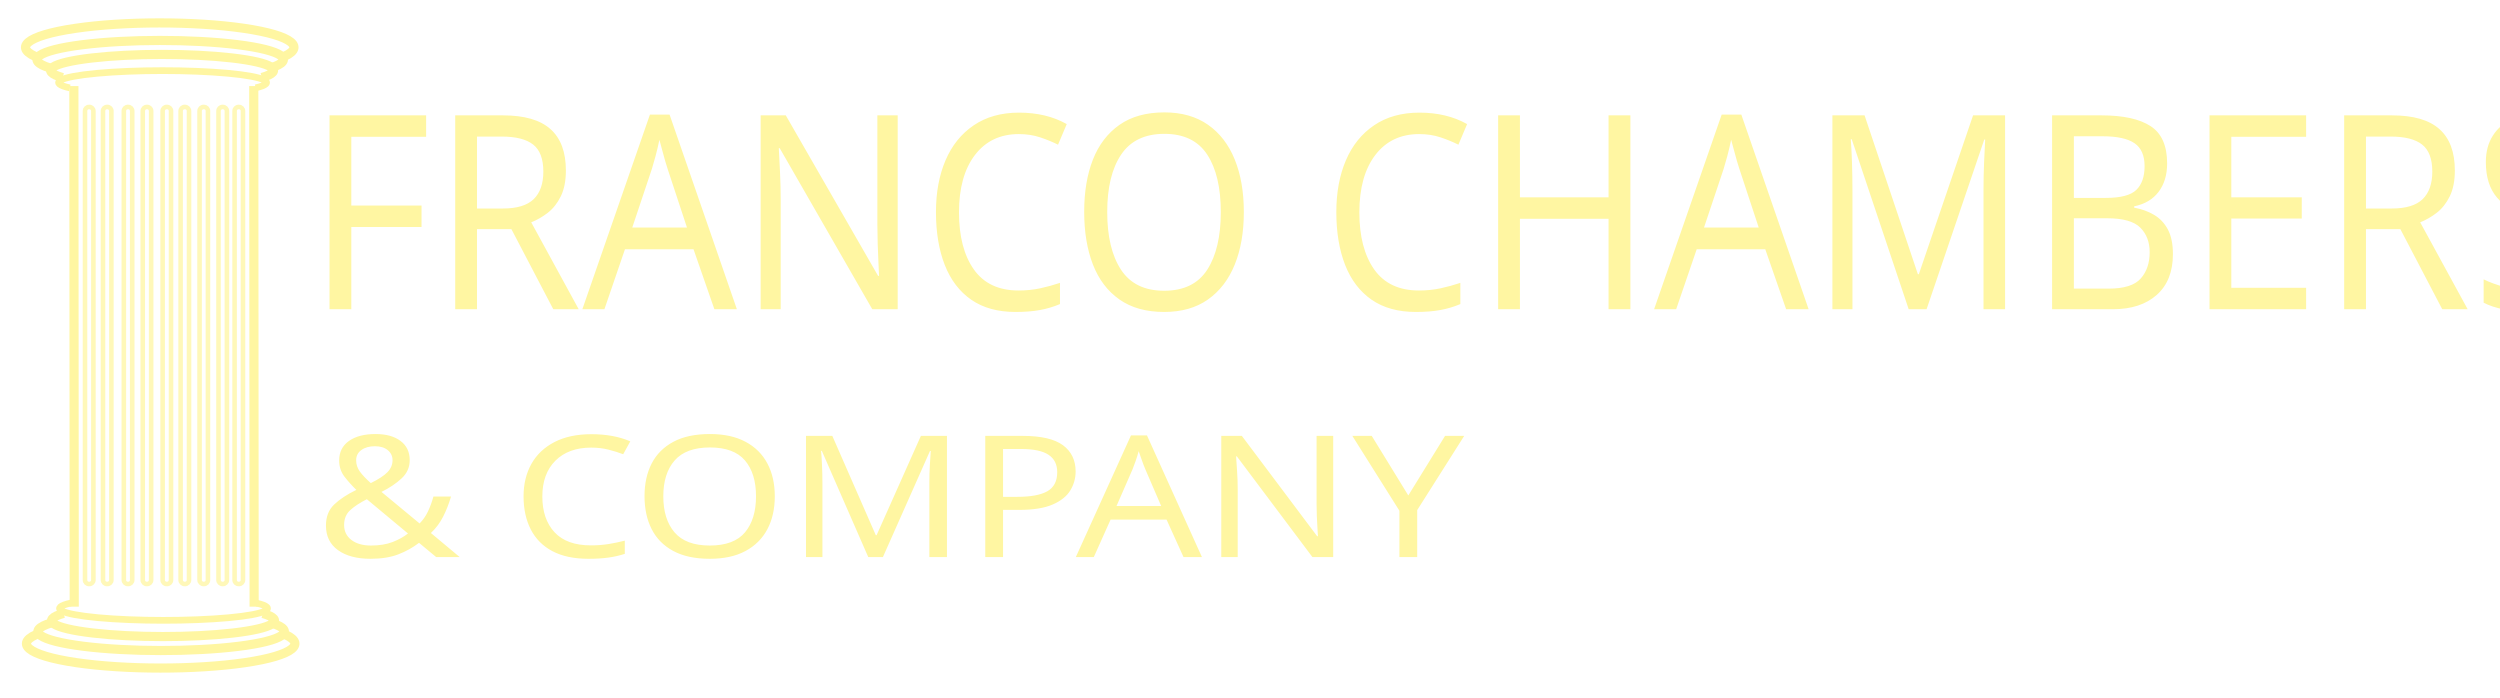
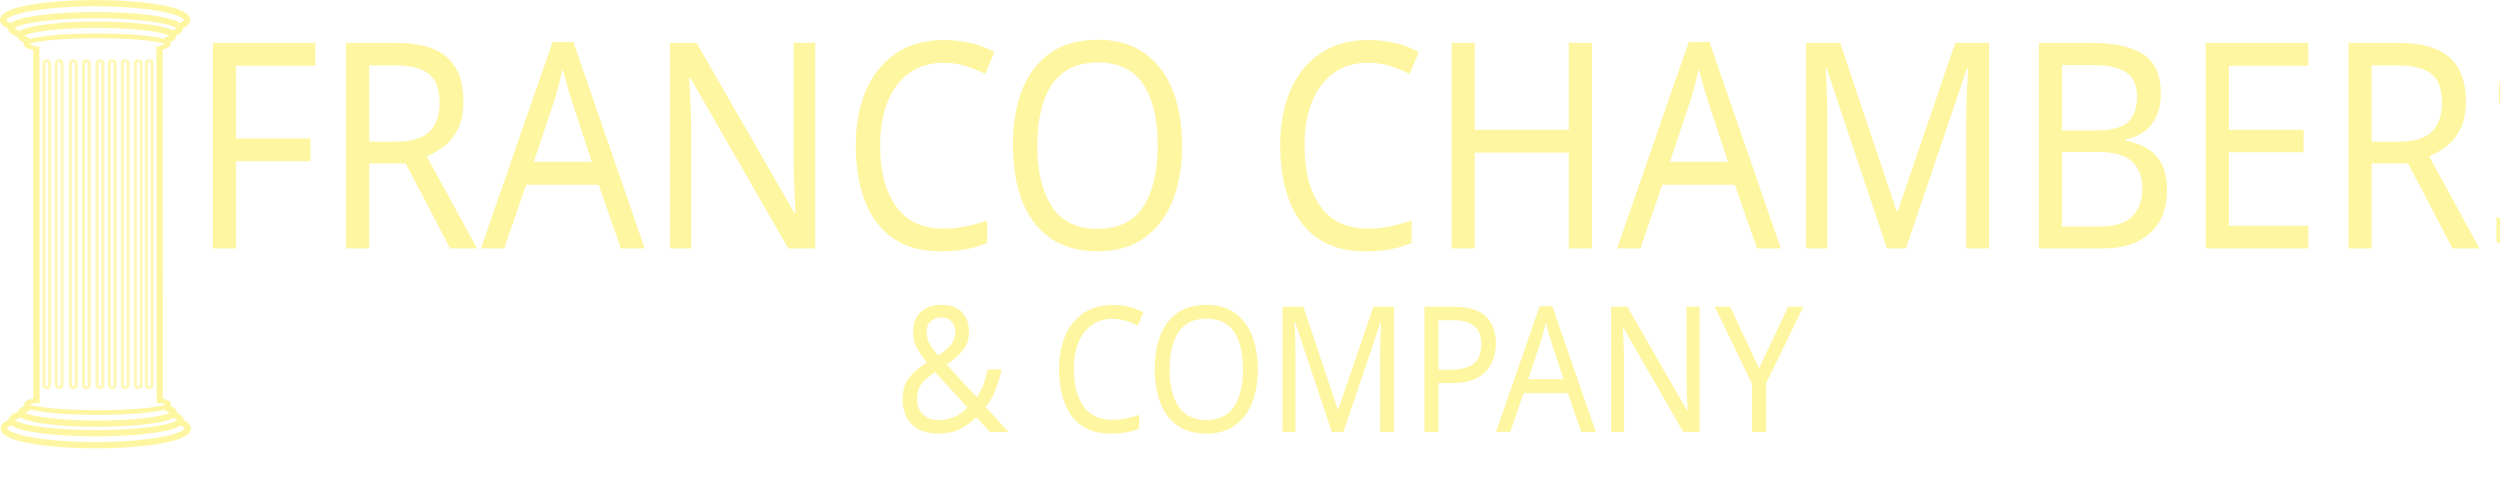
- <svg xmlns="http://www.w3.org/2000/svg" width="192.597mm" height="53.71mm" viewBox="0 0 682.432 190.311" id="svg4186" version="1.1">
+ <svg xmlns="http://www.w3.org/2000/svg" width="281.072mm" height="53.71mm" viewBox="0 0 995.925 190.311" id="svg4186" version="1.1">
  <defs id="defs4188" />
-   <g id="layer1" transform="translate(-20.57243,-379.185)">
-     <g id="g4502" transform="matrix(1.020517,0,0,1.020517,-316.6041,129.7005)" style="stroke:#fff6a2;stroke-width:2.45;stroke-miterlimit:4;stroke-dasharray:none;stroke-opacity:1">
-       <path style="fill:#fff6a2;fill-opacity:1;fill-rule:evenodd;stroke:#fff6a2;stroke-width:2.45;stroke-linecap:butt;stroke-linejoin:miter;stroke-miterlimit:4;stroke-dasharray:none;stroke-opacity:1" d="m 350.157,267.484 c 0.096,139.265 0.096,139.265 0.096,139.265" id="path4151" />
-       <path style="fill:#fff6a2;fill-opacity:1;fill-rule:evenodd;stroke:#fff6a2;stroke-width:2.45;stroke-linecap:butt;stroke-linejoin:miter;stroke-miterlimit:4;stroke-dasharray:none;stroke-opacity:1" d="m 398.276,267.484 c 0.096,139.265 0.096,139.265 0.096,139.265" id="path4165" />
-     </g>
-     <path style="fill:none;fill-opacity:1;stroke:#fff6a2;stroke-width:2.5;stroke-miterlimit:4;stroke-dasharray:none;stroke-opacity:1" id="path4176" d="m 92.053,-400.348 a 30.429,4.363 0 0 1 -8.199,5.351 30.429,4.363 0 0 1 -38.211,-0.017 30.429,4.363 0 0 1 -7.971,-5.358" transform="scale(1,-1)" />
-     <path transform="scale(1,-1)" d="m 94.408,-397.744 a 33.639,5.199 0 0 1 -9.063,6.376 33.639,5.199 0 0 1 -42.241,-0.02 33.639,5.199 0 0 1 -8.812,-6.385" id="path4178" style="fill:none;fill-opacity:1;stroke:#fff6a2;stroke-width:2.5;stroke-miterlimit:4;stroke-dasharray:none;stroke-opacity:1" />
-     <path style="fill:none;fill-opacity:1;stroke:#fff6a2;stroke-width:2.5;stroke-miterlimit:4;stroke-dasharray:none;stroke-opacity:1" id="path4180" d="m 96.967,-395.073 a 36.642,6.661 0 0 1 -9.872,8.169 36.642,6.661 0 0 1 -46.012,-0.025 36.642,6.661 0 0 1 -9.598,-8.18" transform="scale(1,-1)" />
-     <g id="g4506" transform="matrix(1.020517,0,0,1.020517,-316.6041,129.7005)" style="stroke:#fff6a2;stroke-opacity:1">
-       <path style="fill:none;fill-opacity:1;stroke:#fff6a2;stroke-width:1.795;stroke-miterlimit:4;stroke-dasharray:none;stroke-opacity:1" id="path4171" d="m 398.777,-267.966 a 27.817,3.184 0 0 1 -7.495,3.905 27.817,3.184 0 0 1 -34.93,-0.012 27.817,3.184 0 0 1 -7.287,-3.91" transform="scale(1,-1)" />
-       <path d="m 399.03,405.797 a 27.817,3.184 0 0 1 -7.495,3.905 27.817,3.184 0 0 1 -34.93,-0.012 27.817,3.184 0 0 1 -7.287,-3.91" id="path4182" style="fill:none;fill-opacity:1;stroke:#fff6a2;stroke-width:1.795;stroke-miterlimit:4;stroke-dasharray:none;stroke-opacity:1" />
-     </g>
-     <path d="m 92.311,546.64 a 30.429,4.363 0 0 1 -8.199,5.351 30.429,4.363 0 0 1 -38.211,-0.017 30.429,4.363 0 0 1 -7.971,-5.358" id="path4184" style="fill:none;fill-opacity:1;stroke:#fff6a2;stroke-width:2.5;stroke-miterlimit:4;stroke-dasharray:none;stroke-opacity:1" />
-     <path style="fill:none;fill-opacity:1;stroke:#fff6a2;stroke-width:2.5;stroke-miterlimit:4;stroke-dasharray:none;stroke-opacity:1" id="path4186" d="m 94.667,549.244 a 33.639,5.199 0 0 1 -9.063,6.376 33.639,5.199 0 0 1 -42.241,-0.02 33.639,5.199 0 0 1 -8.812,-6.385" />
-     <path d="m 97.225,551.915 a 36.642,6.661 0 0 1 -9.872,8.169 36.642,6.661 0 0 1 -46.012,-0.025 36.642,6.661 0 0 1 -9.598,-8.18" id="path4188" style="fill:none;fill-opacity:1;stroke:#fff6a2;stroke-width:2.5;stroke-miterlimit:4;stroke-dasharray:none;stroke-opacity:1" />
-     <rect ry="1.079" y="408.387" x="48.686" height="130.213" width="2.291" id="rect4192" style="opacity:0.75;fill:none;fill-opacity:1;stroke:#fff6a2;stroke-width:1.25;stroke-miterlimit:4;stroke-dasharray:none;stroke-opacity:1" />
-     <rect style="opacity:0.75;fill:none;fill-opacity:1;stroke:#fff6a2;stroke-width:1.25;stroke-miterlimit:4;stroke-dasharray:none;stroke-opacity:1" id="rect4213" width="2.291" height="130.213" x="54.372" y="408.387" ry="1.079" />
-     <rect ry="1.079" y="408.387" x="59.541" height="130.213" width="2.291" id="rect4217" style="opacity:0.75;fill:none;fill-opacity:1;stroke:#fff6a2;stroke-width:1.25;stroke-miterlimit:4;stroke-dasharray:none;stroke-opacity:1" />
-     <rect style="opacity:0.75;fill:none;fill-opacity:1;stroke:#fff6a2;stroke-width:1.25;stroke-miterlimit:4;stroke-dasharray:none;stroke-opacity:1" id="rect4223" width="2.291" height="130.213" x="64.969" y="408.387" ry="1.079" />
-     <rect ry="1.079" y="408.387" x="69.879" height="130.213" width="2.291" id="rect4227" style="opacity:0.75;fill:none;fill-opacity:1;stroke:#fff6a2;stroke-width:1.25;stroke-miterlimit:4;stroke-dasharray:none;stroke-opacity:1" />
-     <rect style="opacity:0.75;fill:none;fill-opacity:1;stroke:#fff6a2;stroke-width:1.25;stroke-miterlimit:4;stroke-dasharray:none;stroke-opacity:1" id="rect4231" width="2.291" height="130.213" x="75.048" y="408.387" ry="1.079" />
-     <rect ry="1.079" y="408.387" x="80.218" height="130.213" width="2.291" id="rect4235" style="opacity:0.75;fill:none;fill-opacity:1;stroke:#fff6a2;stroke-width:1.25;stroke-miterlimit:4;stroke-dasharray:none;stroke-opacity:1" />
-     <rect style="opacity:0.75;fill:none;fill-opacity:1;stroke:#fff6a2;stroke-width:1.25;stroke-miterlimit:4;stroke-dasharray:none;stroke-opacity:1" id="rect4239" width="2.291" height="130.213" x="84.611" y="408.387" ry="1.079" />
-     <rect ry="1.079" y="408.387" x="43.775" height="130.213" width="2.291" id="rect4243" style="opacity:0.75;fill:none;fill-opacity:1;stroke:#fff6a2;stroke-width:1.25;stroke-miterlimit:4;stroke-dasharray:none;stroke-opacity:1" />
-     <text transform="scale(1.079082,0.9267137)" id="text4171" y="573.271" x="98.864" style="font-style:normal;font-weight:normal;font-size:35.604px;line-height:125%;font-family:sans-serif;letter-spacing:0px;word-spacing:0px;fill:#fff6a2;fill-opacity:1;stroke:none;stroke-width:0.2;stroke-linecap:butt;stroke-linejoin:miter;stroke-miterlimit:4;stroke-dasharray:none;stroke-opacity:1" xml:space="preserve">
-       <tspan style="font-style:normal;font-variant:normal;font-weight:normal;font-stretch:normal;font-size:50px;font-family:'Poiret One';-inkscape-font-specification:'Poiret One';fill:#fff6a2;fill-opacity:1;stroke-width:0.2;stroke-miterlimit:4;stroke-dasharray:none" y="573.271" x="98.864" id="tspan4173">&amp; COMPANY</tspan>
-     </text>
+   <g id="layer1" transform="translate(-26.28671,-384.1849)">
    <flowRoot xml:space="preserve" id="flowRoot4850" style="font-style:normal;font-weight:normal;font-size:10px;line-height:125%;font-family:sans-serif;letter-spacing:0px;word-spacing:0px;fill:#000000;fill-opacity:1;stroke:none;stroke-width:1px;stroke-linecap:butt;stroke-linejoin:miter;stroke-opacity:1">
      <flowRegion id="flowRegion4852">
        <rect id="rect4854" width="84.853" height="65.66" x="76.772" y="375.56" />
      </flowRegion>
      <flowPara id="flowPara4856" />
    </flowRoot>
-     <text xml:space="preserve" style="font-style:normal;font-weight:normal;font-size:59.596px;line-height:125%;font-family:sans-serif;letter-spacing:0px;word-spacing:0px;fill:#fff6a2;fill-opacity:1;stroke:none;stroke-width:1px;stroke-linecap:butt;stroke-linejoin:miter;stroke-opacity:1" x="110.22" y="437.866" id="text4858" transform="scale(0.9445016,1.05876)">
-       <tspan x="110.22" y="437.866" style="font-style:normal;font-variant:normal;font-weight:normal;font-stretch:normal;font-size:70px;font-family:'Poiret One';-inkscape-font-specification:'Poiret One';fill:#fff6a2;fill-opacity:1" id="tspan4862">FRANCO CHAMBERS</tspan>
-     </text>
+     <g id="g6311">
+       <g id="g4281">
+         <g id="g4502" transform="matrix(1.020517,0,0,1.020517,-316.6041,129.7005)" style="stroke:#fff6a2;stroke-width:2.45;stroke-miterlimit:4;stroke-dasharray:none;stroke-opacity:1">
+           <path style="fill:#fff6a2;fill-opacity:1;fill-rule:evenodd;stroke:#fff6a2;stroke-width:2.45;stroke-linecap:butt;stroke-linejoin:miter;stroke-miterlimit:4;stroke-dasharray:none;stroke-opacity:1" d="m 350.157,267.484 c 0.096,139.265 0.096,139.265 0.096,139.265" id="path4151" />
+           <path style="fill:#fff6a2;fill-opacity:1;fill-rule:evenodd;stroke:#fff6a2;stroke-width:2.45;stroke-linecap:butt;stroke-linejoin:miter;stroke-miterlimit:4;stroke-dasharray:none;stroke-opacity:1" d="m 398.276,267.484 c 0.096,139.265 0.096,139.265 0.096,139.265" id="path4165" />
+         </g>
+         <path style="fill:none;fill-opacity:1;stroke:#fff6a2;stroke-width:2.5;stroke-miterlimit:4;stroke-dasharray:none;stroke-opacity:1" id="path4176" d="m 92.053,-400.348 a 30.429,4.363 0 0 1 -8.199,5.351 30.429,4.363 0 0 1 -38.211,-0.017 30.429,4.363 0 0 1 -7.971,-5.358" transform="scale(1,-1)" />
+         <path transform="scale(1,-1)" d="m 94.408,-397.744 a 33.639,5.199 0 0 1 -9.063,6.376 33.639,5.199 0 0 1 -42.241,-0.02 33.639,5.199 0 0 1 -8.812,-6.385" id="path4178" style="fill:none;fill-opacity:1;stroke:#fff6a2;stroke-width:2.5;stroke-miterlimit:4;stroke-dasharray:none;stroke-opacity:1" />
+         <path style="fill:none;fill-opacity:1;stroke:#fff6a2;stroke-width:2.5;stroke-miterlimit:4;stroke-dasharray:none;stroke-opacity:1" id="path4180" d="m 96.967,-395.073 a 36.642,6.661 0 0 1 -9.872,8.169 36.642,6.661 0 0 1 -46.012,-0.025 36.642,6.661 0 0 1 -9.598,-8.18" transform="scale(1,-1)" />
+         <g id="g4506" transform="matrix(1.020517,0,0,1.020517,-316.6041,129.7005)" style="stroke:#fff6a2;stroke-opacity:1">
+           <path style="fill:none;fill-opacity:1;stroke:#fff6a2;stroke-width:1.795;stroke-miterlimit:4;stroke-dasharray:none;stroke-opacity:1" id="path4171" d="m 398.777,-267.966 a 27.817,3.184 0 0 1 -7.495,3.905 27.817,3.184 0 0 1 -34.93,-0.012 27.817,3.184 0 0 1 -7.287,-3.91" transform="scale(1,-1)" />
+           <path d="m 399.03,405.797 a 27.817,3.184 0 0 1 -7.495,3.905 27.817,3.184 0 0 1 -34.93,-0.012 27.817,3.184 0 0 1 -7.287,-3.91" id="path4182" style="fill:none;fill-opacity:1;stroke:#fff6a2;stroke-width:1.795;stroke-miterlimit:4;stroke-dasharray:none;stroke-opacity:1" />
+         </g>
+         <path d="m 92.311,546.64 a 30.429,4.363 0 0 1 -8.199,5.351 30.429,4.363 0 0 1 -38.211,-0.017 30.429,4.363 0 0 1 -7.971,-5.358" id="path4184" style="fill:none;fill-opacity:1;stroke:#fff6a2;stroke-width:2.5;stroke-miterlimit:4;stroke-dasharray:none;stroke-opacity:1" />
+         <path style="fill:none;fill-opacity:1;stroke:#fff6a2;stroke-width:2.5;stroke-miterlimit:4;stroke-dasharray:none;stroke-opacity:1" id="path4186" d="m 94.667,549.244 a 33.639,5.199 0 0 1 -9.063,6.376 33.639,5.199 0 0 1 -42.241,-0.02 33.639,5.199 0 0 1 -8.812,-6.385" />
+         <path d="m 97.225,551.915 a 36.642,6.661 0 0 1 -9.872,8.169 36.642,6.661 0 0 1 -46.012,-0.025 36.642,6.661 0 0 1 -9.598,-8.18" id="path4188" style="fill:none;fill-opacity:1;stroke:#fff6a2;stroke-width:2.5;stroke-miterlimit:4;stroke-dasharray:none;stroke-opacity:1" />
+         <rect ry="1.079" y="408.387" x="48.686" height="130.213" width="2.291" id="rect4192" style="opacity:0.75;fill:none;fill-opacity:1;stroke:#fff6a2;stroke-width:1.25;stroke-miterlimit:4;stroke-dasharray:none;stroke-opacity:1" />
+         <rect style="opacity:0.75;fill:none;fill-opacity:1;stroke:#fff6a2;stroke-width:1.25;stroke-miterlimit:4;stroke-dasharray:none;stroke-opacity:1" id="rect4213" width="2.291" height="130.213" x="54.372" y="408.387" ry="1.079" />
+         <rect ry="1.079" y="408.387" x="59.541" height="130.213" width="2.291" id="rect4217" style="opacity:0.75;fill:none;fill-opacity:1;stroke:#fff6a2;stroke-width:1.25;stroke-miterlimit:4;stroke-dasharray:none;stroke-opacity:1" />
+         <rect style="opacity:0.75;fill:none;fill-opacity:1;stroke:#fff6a2;stroke-width:1.25;stroke-miterlimit:4;stroke-dasharray:none;stroke-opacity:1" id="rect4223" width="2.291" height="130.213" x="64.969" y="408.387" ry="1.079" />
+         <rect ry="1.079" y="408.387" x="69.879" height="130.213" width="2.291" id="rect4227" style="opacity:0.75;fill:none;fill-opacity:1;stroke:#fff6a2;stroke-width:1.25;stroke-miterlimit:4;stroke-dasharray:none;stroke-opacity:1" />
+         <rect style="opacity:0.75;fill:none;fill-opacity:1;stroke:#fff6a2;stroke-width:1.25;stroke-miterlimit:4;stroke-dasharray:none;stroke-opacity:1" id="rect4231" width="2.291" height="130.213" x="75.048" y="408.387" ry="1.079" />
+         <rect ry="1.079" y="408.387" x="80.218" height="130.213" width="2.291" id="rect4235" style="opacity:0.75;fill:none;fill-opacity:1;stroke:#fff6a2;stroke-width:1.25;stroke-miterlimit:4;stroke-dasharray:none;stroke-opacity:1" />
+         <rect style="opacity:0.75;fill:none;fill-opacity:1;stroke:#fff6a2;stroke-width:1.25;stroke-miterlimit:4;stroke-dasharray:none;stroke-opacity:1" id="rect4239" width="2.291" height="130.213" x="84.611" y="408.387" ry="1.079" />
+         <rect ry="1.079" y="408.387" x="43.775" height="130.213" width="2.291" id="rect4243" style="opacity:0.75;fill:none;fill-opacity:1;stroke:#fff6a2;stroke-width:1.25;stroke-miterlimit:4;stroke-dasharray:none;stroke-opacity:1" />
+         <text xml:space="preserve" style="font-style:normal;font-weight:normal;font-size:92.198px;line-height:125%;font-family:sans-serif;letter-spacing:0px;word-spacing:0px;fill:#fff6a2;fill-opacity:1;stroke:none;stroke-width:1px;stroke-linecap:butt;stroke-linejoin:miter;stroke-opacity:1" x="107.109" y="456.331" id="text4858" transform="scale(0.9445016,1.05876)">
+           <tspan x="107.109" y="456.331" style="font-style:normal;font-variant:normal;font-weight:normal;font-stretch:normal;font-size:108.293px;font-family:'Poiret One';-inkscape-font-specification:'Poiret One';fill:#fff6a2;fill-opacity:1" id="tspan4862">FRANCO CHAMBERS</tspan>
+         </text>
+         <text transform="scale(0.9445016,1.05876)" id="text4277" y="525.377" x="405.048" style="font-style:normal;font-weight:normal;font-size:56.16px;line-height:125%;font-family:sans-serif;letter-spacing:0px;word-spacing:0px;fill:#fff6a2;fill-opacity:1;stroke:none;stroke-width:1px;stroke-linecap:butt;stroke-linejoin:miter;stroke-opacity:1" xml:space="preserve">
+           <tspan id="tspan4279" style="font-style:normal;font-variant:normal;font-weight:normal;font-stretch:normal;font-size:65.965px;font-family:'Poiret One';-inkscape-font-specification:'Poiret One';fill:#fff6a2;fill-opacity:1" y="525.377" x="405.048">&amp; COMPANY</tspan>
+         </text>
+       </g>
+     </g>
  </g>
</svg>
